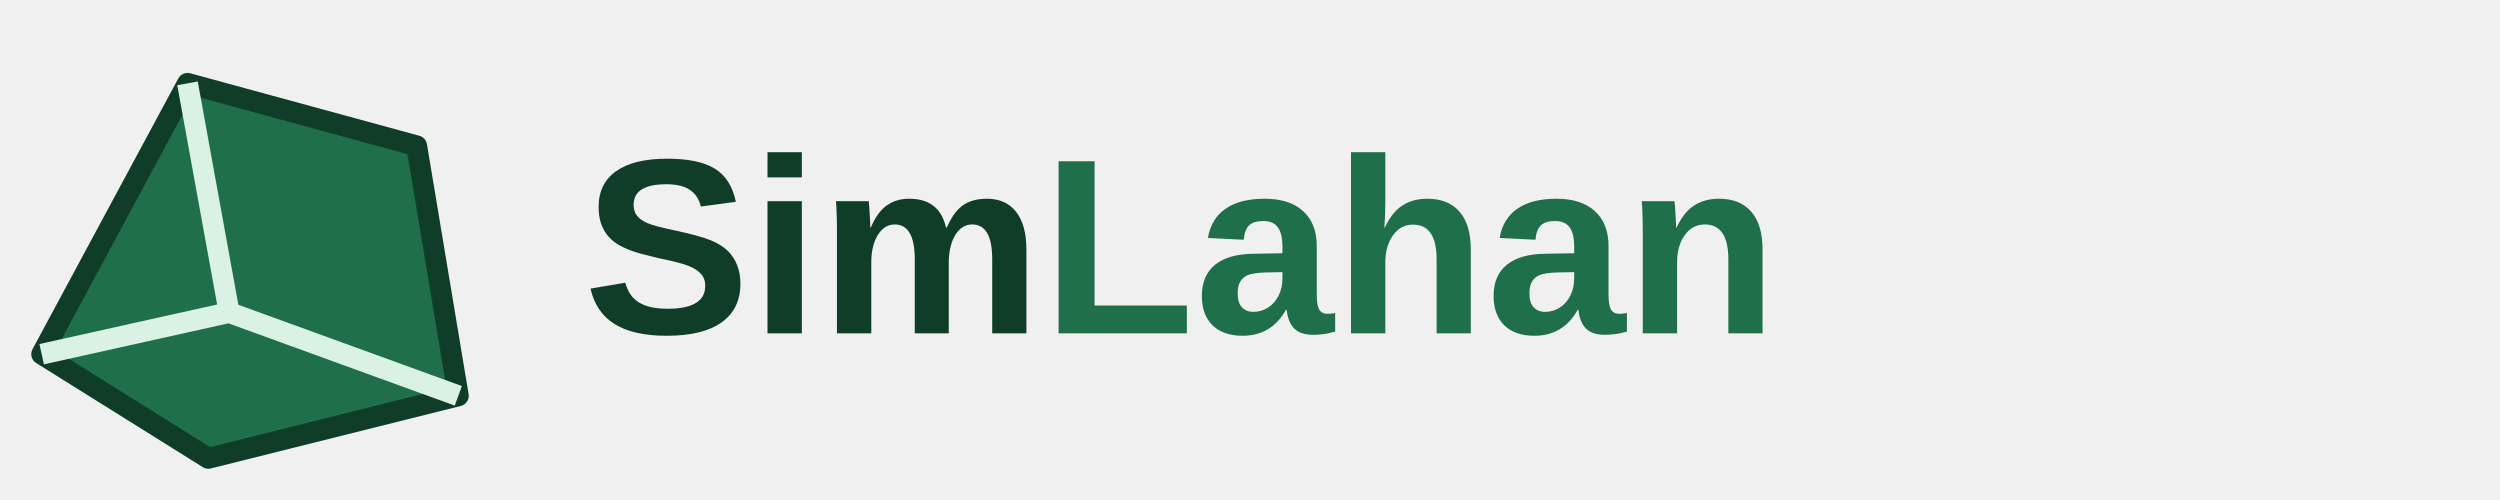
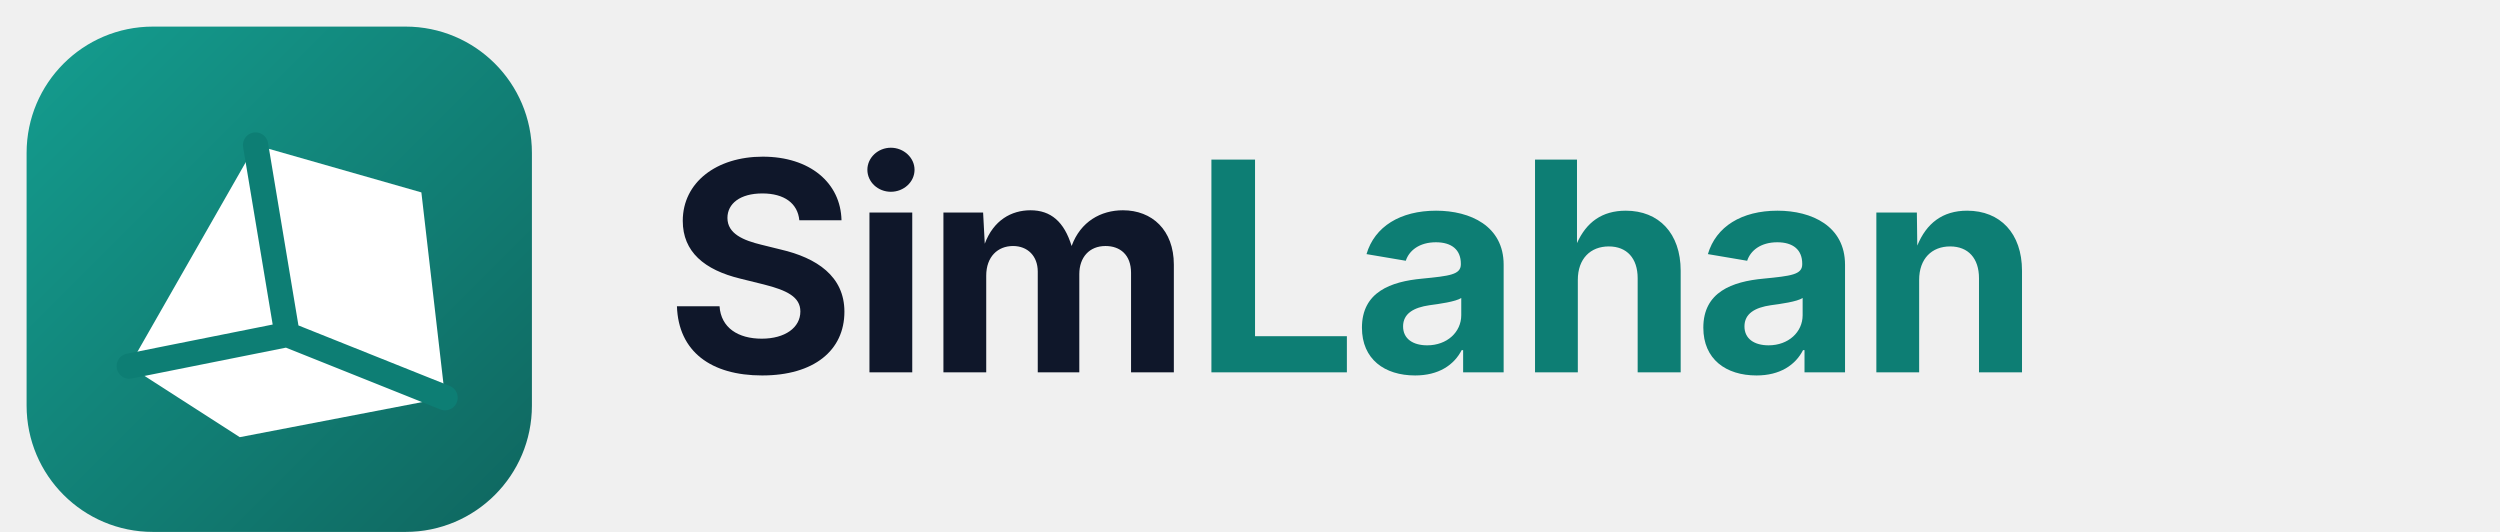
- <svg xmlns="http://www.w3.org/2000/svg" width="240" height="48" viewBox="0 0 240 48" role="img" aria-label="SimLahan">
-   <g fill="none" stroke-linejoin="round">
-     <path d="M4 34 L18 8 L40 14 L44 38 L20 44 Z" fill="#1f6f4a" stroke="#0f3d28" stroke-width="2" />
-     <path d="M18 8 L22 30 L44 38 M22 30 L4 34" stroke="#d9f2e4" stroke-width="2" />
+ <svg xmlns="http://www.w3.org/2000/svg" width="188" height="40" viewBox="0 0 188 40" role="img" aria-label="SimLahan">
+   <defs>
+     <linearGradient id="sl-g" x1="0" y1="0" x2="1" y2="1">
+       <stop offset="0" stop-color="#149d8f" />
+       <stop offset="1" stop-color="#0f665f" />
+     </linearGradient>
+   </defs>
+   <g transform="translate(2 2) scale(1.1875)">
+     <rect width="32" height="32" rx="8" fill="url(#sl-g)" />
+     <path d="M6.5 21.5 14.5 7.5l10.5 3 1.5 13-13 2.5Z" fill="#fff" />
+     <path d="M14.5 7.5l2 12 10 4M16.5 19.5l-10 2" fill="none" stroke="#0d7e74" stroke-width="1.6" stroke-linejoin="round" stroke-linecap="round" />
  </g>
-   <text x="56" y="32" font-family="Arial, Helvetica, sans-serif" font-size="24" font-weight="700" fill="#0f3d28">Sim<tspan fill="#1f6f4a">Lahan</tspan>
+   <text x="50" y="28" font-family="Inter Variable, Inter, system-ui, -apple-system, Segoe UI, Roboto, Arial, sans-serif" font-size="22" font-weight="700" letter-spacing="-0.4" fill="#0f172a">Sim<tspan fill="#0d7e74">Lahan</tspan>
  </text>
</svg>
